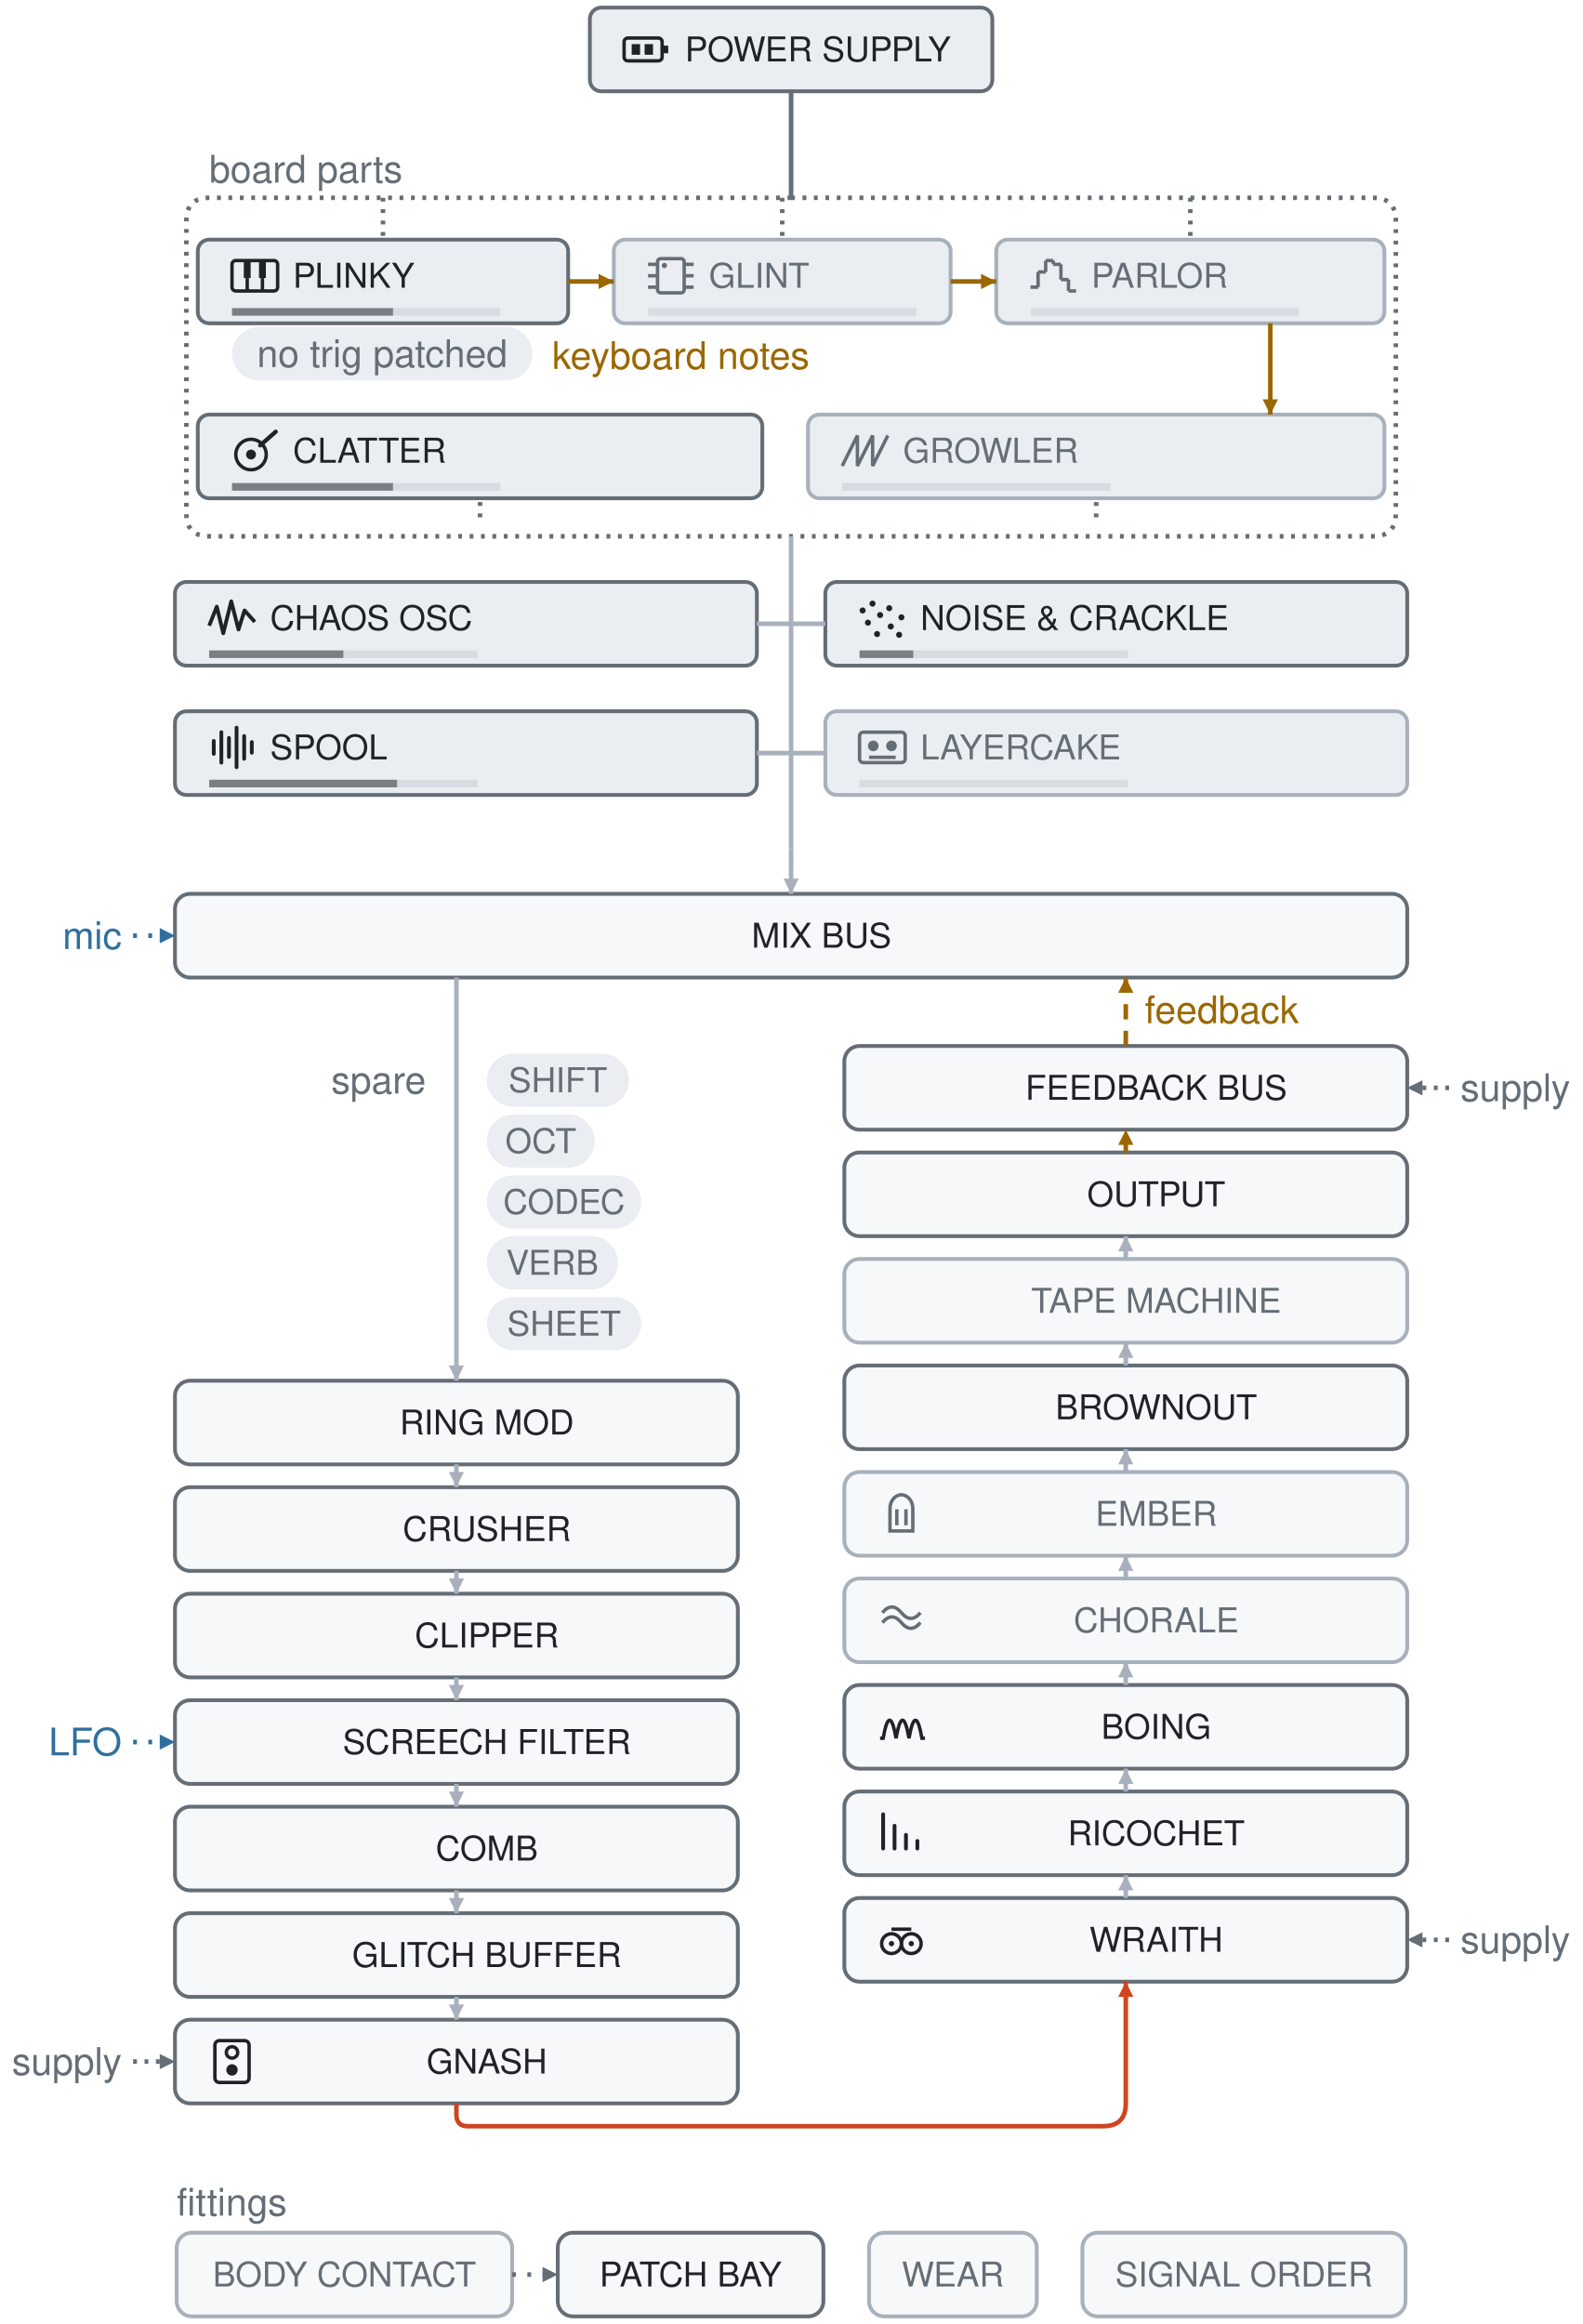
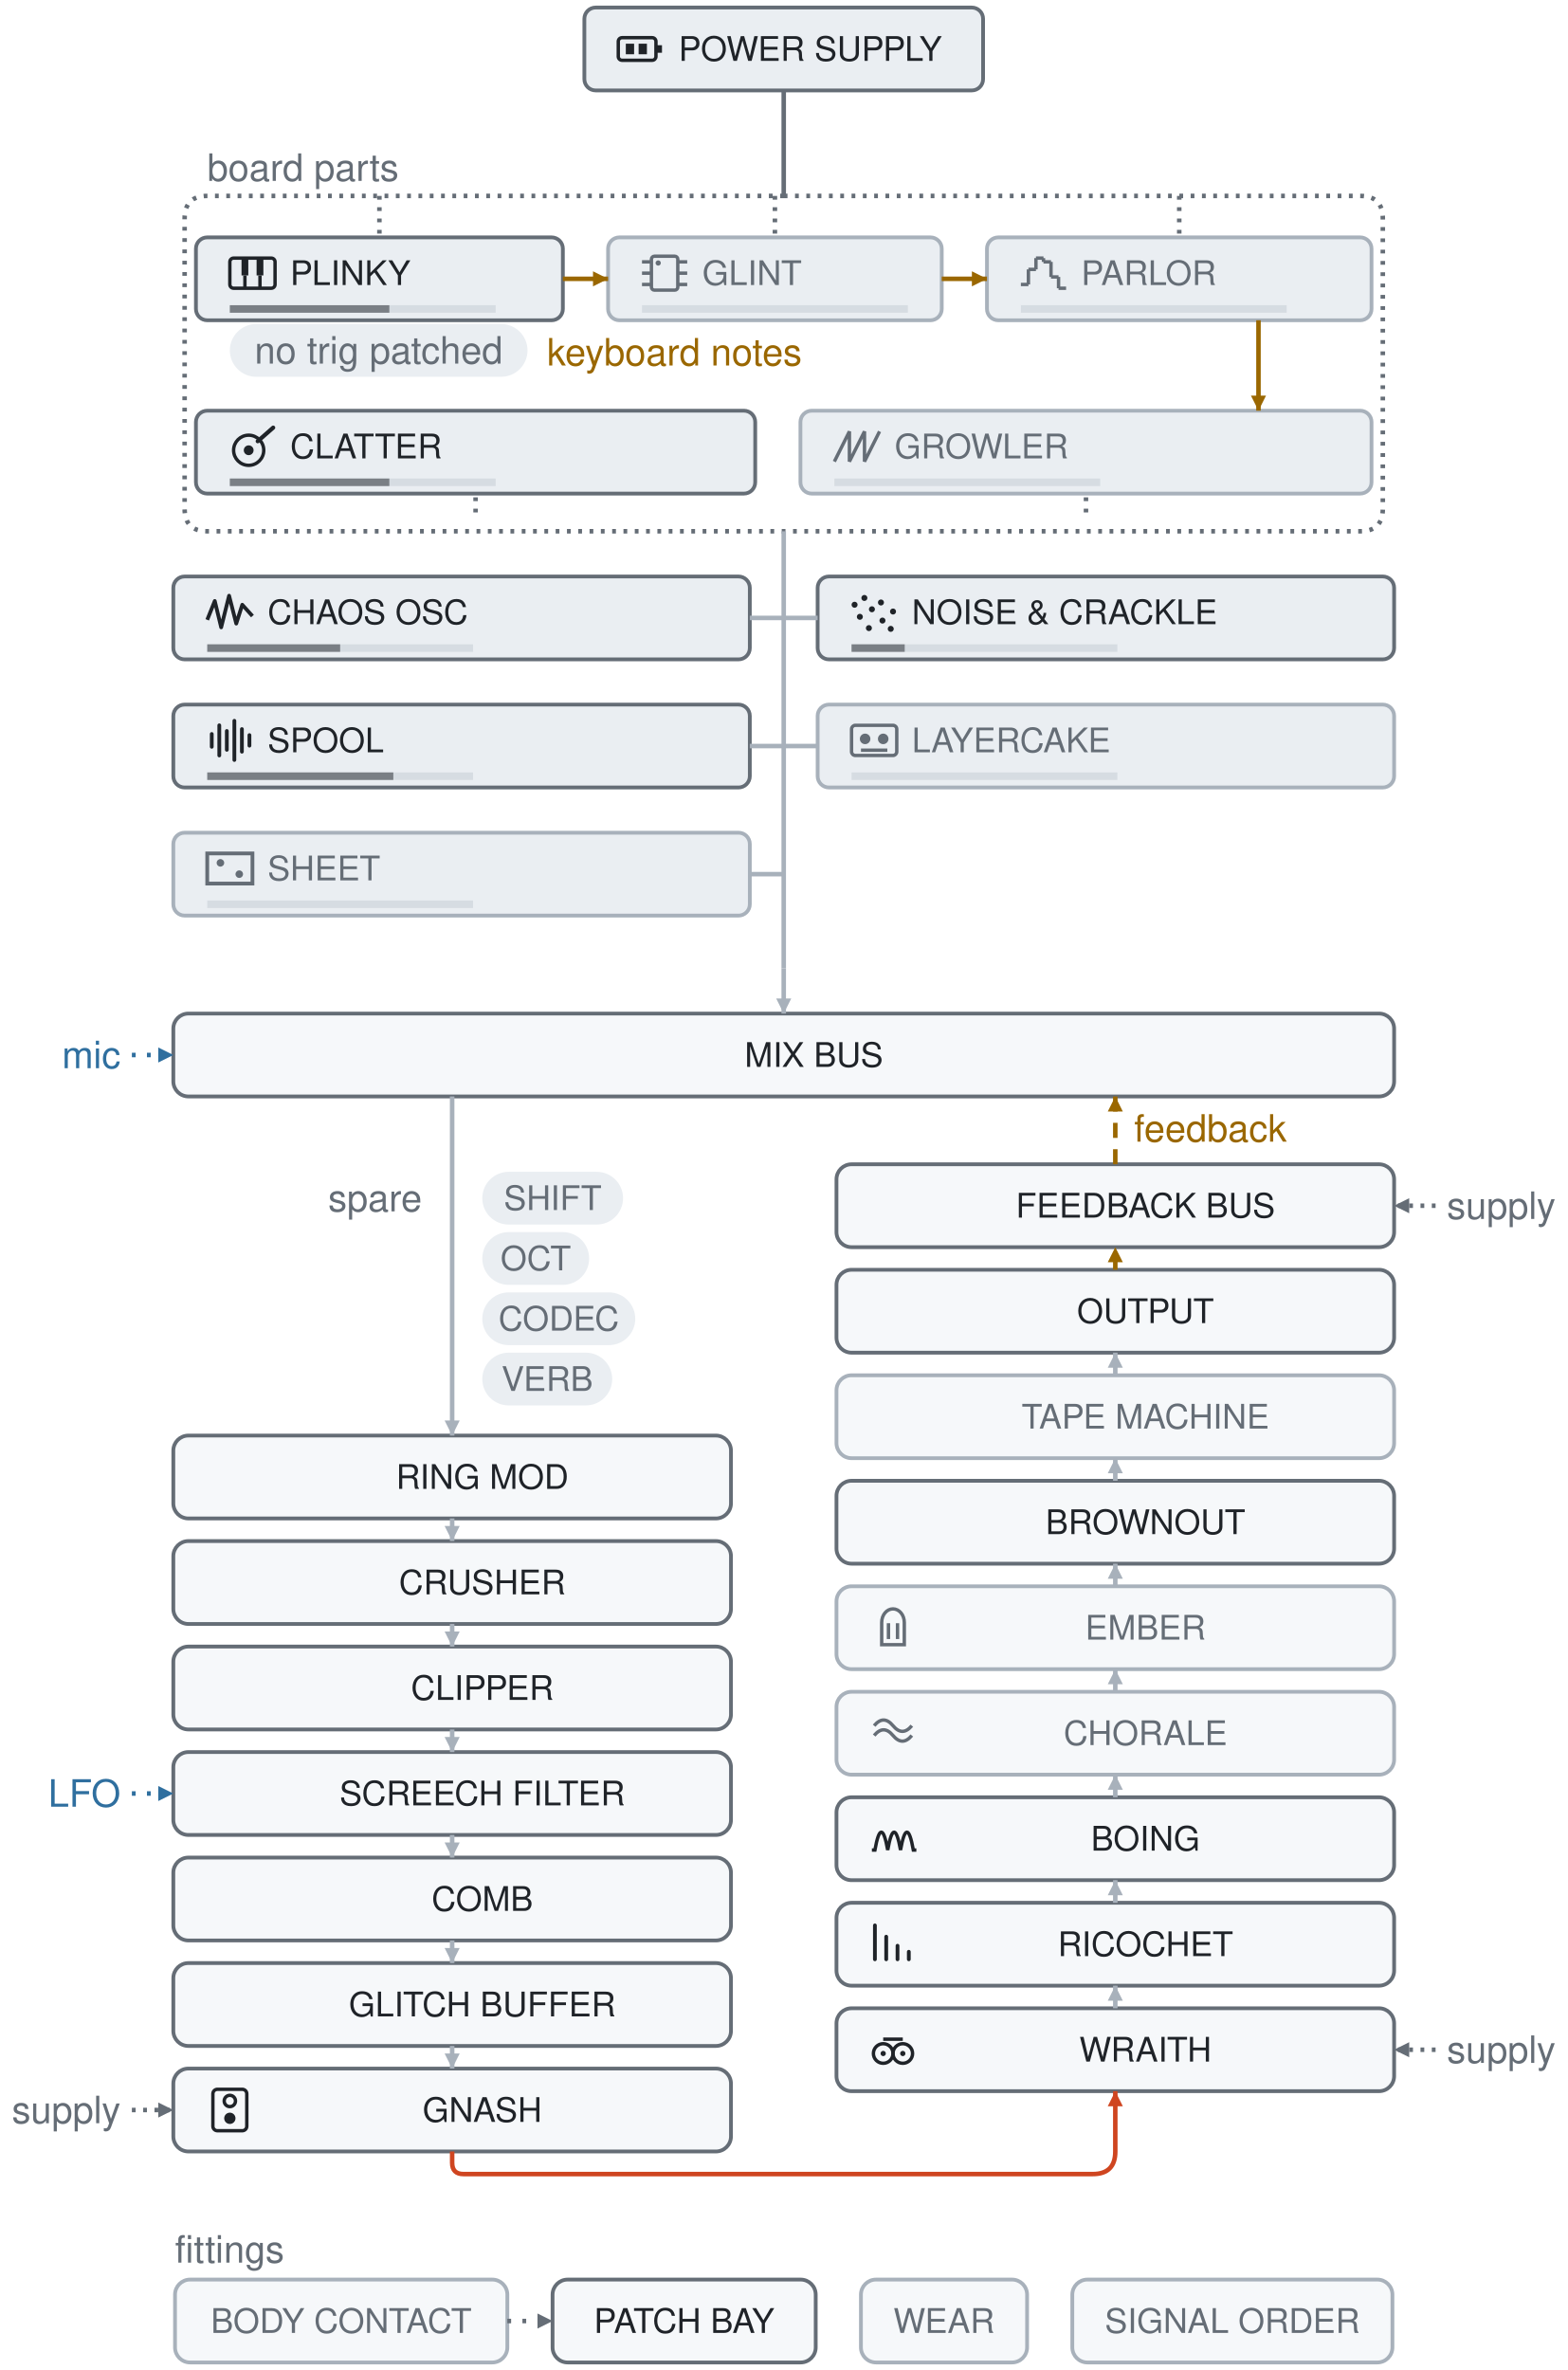
- <svg xmlns="http://www.w3.org/2000/svg" viewBox="0 0 416 611" width="416" height="611" font-family="Helvetica, Arial, sans-serif">
+ <svg xmlns="http://www.w3.org/2000/svg" viewBox="0 0 416 629" width="416" height="629" font-family="Helvetica, Arial, sans-serif">
  <g class="wire" data-wire="rail">
    <path class="line" d="M208 52L361 52Q367 52 367 58L367 135Q367 141 361 141L55 141Q49 141 49 135L49 58Q49 52 55 52L208 52" fill="none" stroke="#656d76" stroke-width="1.2" stroke-dasharray="1 2" />
    <path class="head" d="" fill="#656d76" />
  </g>
  <g class="node">
    <text x="55" y="48" fill="#656d76" font-size="10" text-anchor="start">board parts</text>
  </g>
  <g class="node">
    <rect class="box" x="52" y="63" width="97.385" height="22" rx="3" fill="#eaeef2" stroke="#656d76" stroke-width="1" />
    <g class="glyph">
      <rect x="61" y="68.5" width="12" height="8" rx="1" fill="none" stroke="#1f2328" stroke-width="0.9" />
      <path d="M 65 73.1 V 76.5 M 69 73.1 V 76.5" stroke="#1f2328" stroke-width="0.9" />
      <rect x="64.1" y="68.5" width="1.8" height="4.6" fill="#1f2328" />
      <rect x="68.1" y="68.5" width="1.8" height="4.6" fill="#1f2328" />
    </g>
    <text x="77" y="75.65" fill="#1f2328" font-size="9" text-anchor="start">PLINKY</text>
    <rect x="61" y="81" width="70.553" height="2" fill="#a8b1bb" fill-opacity="0.3" />
    <rect x="61" y="81" width="42.332" height="2" fill="#1f2328" fill-opacity="0.5" />
  </g>
  <g class="node">
    <rect class="box" x="52" y="109" width="148.435" height="22" rx="3" fill="#eaeef2" stroke="#656d76" stroke-width="1" />
    <g class="glyph">
      <circle cx="66" cy="119.5" r="4" fill="none" stroke="#1f2328" stroke-width="0.9" />
      <circle cx="66" cy="119.5" r="1.3" fill="#1f2328" />
      <path d="M 72.5 113.5 L 68.4 117.1" stroke="#1f2328" stroke-width="1.1" stroke-linecap="round" />
    </g>
    <text x="77" y="121.65" fill="#1f2328" font-size="9" text-anchor="start">CLATTER</text>
    <rect x="61" y="127" width="70.553" height="2" fill="#a8b1bb" fill-opacity="0.3" />
    <rect x="61" y="127" width="42.332" height="2" fill="#1f2328" fill-opacity="0.5" />
  </g>
  <g class="node">
    <rect class="box" x="161.385" y="63" width="88.553" height="22" rx="3" fill="#eaeef2" stroke="#a8b1bb" stroke-width="1" />
    <g class="glyph">
      <rect x="172.885" y="68" width="7" height="9" rx="0.8" fill="none" stroke="#656d76" stroke-width="0.9" />
      <path d="M 170.385 69.5 h 2.5 M 179.885 69.5 h 2.5 M 170.385 72.5 h 2.5 M 179.885 72.5 h 2.5 M 170.385 75.5 h 2.5 M 179.885 75.5 h 2.5" stroke="#656d76" stroke-width="0.9" />
      <circle cx="174.685" cy="69.8" r="0.7" fill="#656d76" />
    </g>
    <text x="186.385" y="75.65" fill="#656d76" font-size="9" text-anchor="start">GLINT</text>
    <rect x="170.385" y="81" width="70.553" height="2" fill="#a8b1bb" fill-opacity="0.3" />
  </g>
  <g class="node">
    <rect class="box" x="261.939" y="63" width="102.061" height="22" rx="3" fill="#eaeef2" stroke="#a8b1bb" stroke-width="1" />
    <g class="glyph">
      <path d="M 270.939 75.5 h 2 M 272.939 71.5 h 2 M 274.939 68.5 h 2 M 276.939 69.5 h 2 M 278.939 73.5 h 2 M 280.939 76.5 h 2 M 272.939 75.5 V 71.5 M 274.939 71.5 V 68.5 M 276.939 68.5 V 69.5 M 278.939 69.5 V 73.5 M 280.939 73.5 V 76.5" fill="none" stroke="#656d76" stroke-width="0.9" stroke-linejoin="miter" />
    </g>
    <text x="286.939" y="75.65" fill="#656d76" font-size="9" text-anchor="start">PARLOR</text>
    <rect x="270.939" y="81" width="70.553" height="2" fill="#a8b1bb" fill-opacity="0.3" />
  </g>
  <g class="node">
    <rect class="box" x="212.435" y="109" width="151.565" height="22" rx="3" fill="#eaeef2" stroke="#a8b1bb" stroke-width="1" />
    <g class="glyph">
      <path d="M 221.435 122.5 L 225.435 114.5 V 122.5 L 229.435 114.5 V 122.5 L 233.435 114.5" fill="none" stroke="#656d76" stroke-width="0.9" stroke-linejoin="miter" />
    </g>
    <text x="237.435" y="121.65" fill="#656d76" font-size="9" text-anchor="start">GROWLER</text>
    <rect x="221.435" y="127" width="70.553" height="2" fill="#a8b1bb" fill-opacity="0.3" />
  </g>
  <g class="node">
    <rect class="box" x="46" y="153" width="153" height="22" rx="3" fill="#eaeef2" stroke="#656d76" stroke-width="1" />
    <g class="glyph">
      <path d="M 55 164.5 L 57 159.5 L 58.7 166.5 L 60.8 158.1 L 62.7 165.5 L 64.3 160.5 L 67 163.5" fill="none" stroke="#1f2328" stroke-width="1" stroke-linejoin="round" />
    </g>
    <text x="71" y="165.65" fill="#1f2328" font-size="9" text-anchor="start">CHAOS OSC</text>
    <rect x="55" y="171" width="70.553" height="2" fill="#a8b1bb" fill-opacity="0.3" />
    <rect x="55" y="171" width="35.277" height="2" fill="#1f2328" fill-opacity="0.5" />
  </g>
  <g class="node">
    <rect class="box" x="217" y="153" width="153" height="22" rx="3" fill="#eaeef2" stroke="#656d76" stroke-width="1" />
    <g class="glyph">
      <path d="M 226.8 159.7 a 0.8 0.8 0 1 0 0.01 0 M 229.4 157.9 a 0.8 0.8 0 1 0 0.01 0 M 228.2 162.9 a 0.8 0.8 0 1 0 0.01 0 M 231.4 160.9 a 0.8 0.8 0 1 0 0.01 0 M 230.6 165.9 a 0.8 0.8 0 1 0 0.01 0 M 233.8 159.1 a 0.8 0.8 0 1 0 0.01 0 M 234.2 163.9 a 0.8 0.8 0 1 0 0.01 0 M 237 161.5 a 0.8 0.8 0 1 0 0.01 0 M 236.4 166.1 a 0.8 0.8 0 1 0 0.01 0" fill="#1f2328" />
    </g>
    <text x="242" y="165.65" fill="#1f2328" font-size="9" text-anchor="start">NOISE &amp; CRACKLE</text>
    <rect x="226" y="171" width="70.553" height="2" fill="#a8b1bb" fill-opacity="0.3" />
    <rect x="226" y="171" width="14.111" height="2" fill="#1f2328" fill-opacity="0.5" />
  </g>
  <g class="node">
    <rect class="box" x="46" y="187" width="153" height="22" rx="3" fill="#eaeef2" stroke="#656d76" stroke-width="1" />
    <g class="glyph">
      <path d="M 56.2 194.8 v 3.4 M 58.2 192.5 v 8 M 60.2 194 v 5 M 62.2 191.3 v 10.4 M 64.2 193.5 v 6 M 66.2 195.1 v 2.8" stroke="#1f2328" stroke-width="1" stroke-linecap="round" />
    </g>
    <text x="71" y="199.65" fill="#1f2328" font-size="9" text-anchor="start">SPOOL</text>
    <rect x="55" y="205" width="70.553" height="2" fill="#a8b1bb" fill-opacity="0.3" />
    <rect x="55" y="205" width="49.387" height="2" fill="#1f2328" fill-opacity="0.5" />
  </g>
  <g class="node">
    <rect class="box" x="217" y="187" width="153" height="22" rx="3" fill="#eaeef2" stroke="#a8b1bb" stroke-width="1" />
    <g class="glyph">
      <rect x="226" y="192.5" width="12" height="8" rx="1" fill="none" stroke="#656d76" stroke-width="0.9" />
      <circle cx="229.6" cy="196.1" r="1.4" fill="#656d76" />
      <circle cx="234.4" cy="196.1" r="1.4" fill="#656d76" />
      <path d="M 228.5 199.1 h 7" stroke="#656d76" stroke-width="0.9" />
    </g>
    <text x="242" y="199.65" fill="#656d76" font-size="9" text-anchor="start">LAYERCAKE</text>
    <rect x="226" y="205" width="70.553" height="2" fill="#a8b1bb" fill-opacity="0.3" />
  </g>
  <g class="node">
-     <rect class="box" x="46" y="235" width="324" height="22" rx="4" fill="#f6f8fa" stroke="#656d76" stroke-width="1" />
-     <text x="216" y="249.15" fill="#1f2328" font-size="9" text-anchor="middle">MIX BUS</text>
-   </g>
-   <g class="node">
-     <text x="112" y="287.5" fill="#656d76" font-size="10" text-anchor="end">spare</text>
-   </g>
-   <g class="node">
-     <rect class="box" x="46" y="363" width="148" height="22" rx="4" fill="#f6f8fa" stroke="#656d76" stroke-width="1" />
-     <text x="128" y="377.15" fill="#1f2328" font-size="9" text-anchor="middle">RING MOD</text>
-   </g>
-   <g class="node">
-     <rect class="box" x="46" y="391" width="148" height="22" rx="4" fill="#f6f8fa" stroke="#656d76" stroke-width="1" />
-     <text x="128" y="405.15" fill="#1f2328" font-size="9" text-anchor="middle">CRUSHER</text>
-   </g>
-   <g class="node">
-     <rect class="box" x="46" y="419" width="148" height="22" rx="4" fill="#f6f8fa" stroke="#656d76" stroke-width="1" />
-     <text x="128" y="433.15" fill="#1f2328" font-size="9" text-anchor="middle">CLIPPER</text>
-   </g>
-   <g class="node">
-     <rect class="box" x="46" y="447" width="148" height="22" rx="4" fill="#f6f8fa" stroke="#656d76" stroke-width="1" />
-     <text x="128" y="461.15" fill="#1f2328" font-size="9" text-anchor="middle">SCREECH FILTER</text>
-   </g>
-   <g class="node">
-     <rect class="box" x="46" y="475" width="148" height="22" rx="4" fill="#f6f8fa" stroke="#656d76" stroke-width="1" />
-     <text x="128" y="489.15" fill="#1f2328" font-size="9" text-anchor="middle">COMB</text>
-   </g>
-   <g class="node">
-     <rect class="box" x="46" y="503" width="148" height="22" rx="4" fill="#f6f8fa" stroke="#656d76" stroke-width="1" />
-     <text x="128" y="517.15" fill="#1f2328" font-size="9" text-anchor="middle">GLITCH BUFFER</text>
-   </g>
-   <g class="node">
-     <rect class="box" x="46" y="531" width="148" height="22" rx="4" fill="#f6f8fa" stroke="#656d76" stroke-width="1" />
-     <g class="glyph">
-       <rect x="56.5" y="536.5" width="9" height="11" rx="1.2" fill="none" stroke="#1f2328" stroke-width="0.9" />
-       <circle cx="61" cy="539.6" r="1.5" fill="none" stroke="#1f2328" stroke-width="0.9" />
-       <circle cx="61" cy="544.2" r="1.5" fill="#1f2328" />
-     </g>
-     <text x="128" y="545.15" fill="#1f2328" font-size="9" text-anchor="middle">GNASH</text>
-   </g>
-   <g class="node">
-     <rect class="box" x="222" y="499" width="148" height="22" rx="4" fill="#f6f8fa" stroke="#656d76" stroke-width="1" />
-     <g class="glyph">
-       <circle cx="234.4" cy="511" r="2.6" fill="none" stroke="#1f2328" stroke-width="0.9" />
-       <circle cx="234.4" cy="511" r="0.7" fill="#1f2328" />
-       <circle cx="239.6" cy="511" r="2.6" fill="none" stroke="#1f2328" stroke-width="0.9" />
-       <circle cx="239.6" cy="511" r="0.7" fill="#1f2328" />
-       <path d="M 234.4 507.2 H 239.6" stroke="#1f2328" stroke-width="0.9" />
-     </g>
-     <text x="304" y="513.15" fill="#1f2328" font-size="9" text-anchor="middle">WRAITH</text>
-   </g>
-   <g class="node">
-     <rect class="box" x="222" y="471" width="148" height="22" rx="4" fill="#f6f8fa" stroke="#656d76" stroke-width="1" />
-     <g class="glyph">
-       <path d="M 232.2 486 v -9 M 235.2 486 v -6 M 238.2 486 v -3.6 M 241.2 486 v -2" stroke="#1f2328" stroke-width="1" stroke-linecap="round" />
-     </g>
-     <text x="304" y="485.15" fill="#1f2328" font-size="9" text-anchor="middle">RICOCHET</text>
-   </g>
-   <g class="node">
-     <rect class="box" x="222" y="443" width="148" height="22" rx="4" fill="#f6f8fa" stroke="#656d76" stroke-width="1" />
-     <g class="glyph">
-       <path d="M 231.4 457 h 0.8 q 1.7 -9.5 3.4 0 q 1.7 -9.5 3.4 0 q 1.7 -9.5 3.4 0 h 0.8" fill="none" stroke="#1f2328" stroke-width="0.9" />
-     </g>
-     <text x="304" y="457.15" fill="#1f2328" font-size="9" text-anchor="middle">BOING</text>
-   </g>
-   <g class="node">
-     <rect class="box" x="222" y="415" width="148" height="22" rx="4" fill="#f6f8fa" stroke="#a8b1bb" stroke-width="1" />
-     <g class="glyph">
-       <path d="M 232 424 q 2.5 -3 5 0 q 2.5 3 5 0" fill="none" stroke="#656d76" stroke-width="0.9" />
-       <path d="M 232 426.6 q 2.5 -3 5 0 q 2.5 3 5 0" fill="none" stroke="#656d76" stroke-width="0.9" />
-     </g>
-     <text x="304" y="429.15" fill="#656d76" font-size="9" text-anchor="middle">CHORALE</text>
-   </g>
-   <g class="node">
-     <rect class="box" x="222" y="387" width="148" height="22" rx="4" fill="#f6f8fa" stroke="#a8b1bb" stroke-width="1" />
-     <g class="glyph">
-       <path d="M 234 402.5 V 396.6 a 3 3.6 0 0 1 6 0 V 402.5 z" fill="none" stroke="#656d76" stroke-width="0.9" />
-       <path d="M 235.8 401 V 396.8 M 238.2 401 V 396.8" fill="none" stroke="#656d76" stroke-width="0.9" />
-     </g>
-     <text x="304" y="401.15" fill="#656d76" font-size="9" text-anchor="middle">EMBER</text>
-   </g>
-   <g class="node">
-     <rect class="box" x="222" y="359" width="148" height="22" rx="4" fill="#f6f8fa" stroke="#656d76" stroke-width="1" />
-     <text x="304" y="373.15" fill="#1f2328" font-size="9" text-anchor="middle">BROWNOUT</text>
-   </g>
-   <g class="node">
-     <rect class="box" x="222" y="331" width="148" height="22" rx="4" fill="#f6f8fa" stroke="#a8b1bb" stroke-width="1" />
-     <text x="304" y="345.15" fill="#656d76" font-size="9" text-anchor="middle">TAPE MACHINE</text>
-   </g>
-   <g class="node">
-     <rect class="box" x="222" y="303" width="148" height="22" rx="4" fill="#f6f8fa" stroke="#656d76" stroke-width="1" />
-     <text x="304" y="317.15" fill="#1f2328" font-size="9" text-anchor="middle">OUTPUT</text>
-   </g>
-   <g class="node">
-     <rect class="box" x="222" y="275" width="148" height="22" rx="4" fill="#f6f8fa" stroke="#656d76" stroke-width="1" />
-     <text x="304" y="289.15" fill="#1f2328" font-size="9" text-anchor="middle">FEEDBACK BUS</text>
-   </g>
-   <g class="node">
-     <rect class="box" x="46.45" y="587" width="88.2" height="22" rx="4" fill="#f6f8fa" stroke="#a8b1bb" stroke-width="1" />
-     <text x="90.55" y="601.15" fill="#656d76" font-size="9" text-anchor="middle">BODY CONTACT</text>
-   </g>
-   <g class="node">
-     <rect class="box" x="146.65" y="587" width="69.84" height="22" rx="4" fill="#f6f8fa" stroke="#656d76" stroke-width="1" />
-     <text x="181.57" y="601.15" fill="#1f2328" font-size="9" text-anchor="middle">PATCH BAY</text>
-   </g>
-   <g class="node">
-     <rect class="box" x="228.49" y="587" width="44.1" height="22" rx="4" fill="#f6f8fa" stroke="#a8b1bb" stroke-width="1" />
-     <text x="250.54" y="601.15" fill="#656d76" font-size="9" text-anchor="middle">WEAR</text>
-   </g>
-   <g class="node">
-     <rect class="box" x="284.59" y="587" width="84.96" height="22" rx="4" fill="#f6f8fa" stroke="#a8b1bb" stroke-width="1" />
-     <text x="327.07" y="601.15" fill="#656d76" font-size="9" text-anchor="middle">SIGNAL ORDER</text>
-   </g>
-   <g class="node">
-     <rect class="box" x="128" y="277" width="37.36" height="14" rx="7" fill="#eaeef2" stroke="none" />
-     <text x="146.68" y="287.15" fill="#656d76" font-size="9" text-anchor="middle">SHIFT</text>
-   </g>
-   <g class="node">
-     <rect class="box" x="128" y="293" width="28.36" height="14" rx="7" fill="#eaeef2" stroke="none" />
-     <text x="142.18" y="303.15" fill="#656d76" font-size="9" text-anchor="middle">OCT</text>
-   </g>
-   <g class="node">
-     <rect class="box" x="128" y="309" width="40.6" height="14" rx="7" fill="#eaeef2" stroke="none" />
-     <text x="148.3" y="319.15" fill="#656d76" font-size="9" text-anchor="middle">CODEC</text>
-   </g>
-   <g class="node">
-     <rect class="box" x="128" y="325" width="34.48" height="14" rx="7" fill="#eaeef2" stroke="none" />
-     <text x="145.24" y="335.15" fill="#656d76" font-size="9" text-anchor="middle">VERB</text>
-   </g>
-   <g class="node">
-     <rect class="box" x="128" y="341" width="40.6" height="14" rx="7" fill="#eaeef2" stroke="none" />
-     <text x="148.3" y="351.15" fill="#656d76" font-size="9" text-anchor="middle">SHEET</text>
+     <rect class="box" x="46" y="221" width="153" height="22" rx="3" fill="#eaeef2" stroke="#a8b1bb" stroke-width="1" />
+     <g class="glyph">
+       <rect x="55" y="226.5" width="12" height="8" fill="none" stroke="#656d76" stroke-width="1" />
+       <circle cx="58.5" cy="229" r="1" fill="#656d76" />
+       <circle cx="63.5" cy="232" r="1" fill="#656d76" />
+     </g>
+     <text x="71" y="233.65" fill="#656d76" font-size="9" text-anchor="start">SHEET</text>
+     <rect x="55" y="239" width="70.553" height="2" fill="#a8b1bb" fill-opacity="0.3" />
+   </g>
+   <g class="node">
+     <rect class="box" x="46" y="269" width="324" height="22" rx="4" fill="#f6f8fa" stroke="#656d76" stroke-width="1" />
+     <text x="216" y="283.15" fill="#1f2328" font-size="9" text-anchor="middle">MIX BUS</text>
+   </g>
+   <g class="node">
+     <text x="112" y="321.5" fill="#656d76" font-size="10" text-anchor="end">spare</text>
+   </g>
+   <g class="node">
+     <rect class="box" x="46" y="381" width="148" height="22" rx="4" fill="#f6f8fa" stroke="#656d76" stroke-width="1" />
+     <text x="128" y="395.15" fill="#1f2328" font-size="9" text-anchor="middle">RING MOD</text>
+   </g>
+   <g class="node">
+     <rect class="box" x="46" y="409" width="148" height="22" rx="4" fill="#f6f8fa" stroke="#656d76" stroke-width="1" />
+     <text x="128" y="423.15" fill="#1f2328" font-size="9" text-anchor="middle">CRUSHER</text>
+   </g>
+   <g class="node">
+     <rect class="box" x="46" y="437" width="148" height="22" rx="4" fill="#f6f8fa" stroke="#656d76" stroke-width="1" />
+     <text x="128" y="451.15" fill="#1f2328" font-size="9" text-anchor="middle">CLIPPER</text>
+   </g>
+   <g class="node">
+     <rect class="box" x="46" y="465" width="148" height="22" rx="4" fill="#f6f8fa" stroke="#656d76" stroke-width="1" />
+     <text x="128" y="479.15" fill="#1f2328" font-size="9" text-anchor="middle">SCREECH FILTER</text>
+   </g>
+   <g class="node">
+     <rect class="box" x="46" y="493" width="148" height="22" rx="4" fill="#f6f8fa" stroke="#656d76" stroke-width="1" />
+     <text x="128" y="507.15" fill="#1f2328" font-size="9" text-anchor="middle">COMB</text>
+   </g>
+   <g class="node">
+     <rect class="box" x="46" y="521" width="148" height="22" rx="4" fill="#f6f8fa" stroke="#656d76" stroke-width="1" />
+     <text x="128" y="535.15" fill="#1f2328" font-size="9" text-anchor="middle">GLITCH BUFFER</text>
+   </g>
+   <g class="node">
+     <rect class="box" x="46" y="549" width="148" height="22" rx="4" fill="#f6f8fa" stroke="#656d76" stroke-width="1" />
+     <g class="glyph">
+       <rect x="56.5" y="554.5" width="9" height="11" rx="1.2" fill="none" stroke="#1f2328" stroke-width="0.9" />
+       <circle cx="61" cy="557.6" r="1.5" fill="none" stroke="#1f2328" stroke-width="0.9" />
+       <circle cx="61" cy="562.2" r="1.5" fill="#1f2328" />
+     </g>
+     <text x="128" y="563.15" fill="#1f2328" font-size="9" text-anchor="middle">GNASH</text>
+   </g>
+   <g class="node">
+     <rect class="box" x="222" y="533" width="148" height="22" rx="4" fill="#f6f8fa" stroke="#656d76" stroke-width="1" />
+     <g class="glyph">
+       <circle cx="234.4" cy="545" r="2.6" fill="none" stroke="#1f2328" stroke-width="0.9" />
+       <circle cx="234.4" cy="545" r="0.7" fill="#1f2328" />
+       <circle cx="239.6" cy="545" r="2.6" fill="none" stroke="#1f2328" stroke-width="0.9" />
+       <circle cx="239.6" cy="545" r="0.7" fill="#1f2328" />
+       <path d="M 234.4 541.2 H 239.6" stroke="#1f2328" stroke-width="0.9" />
+     </g>
+     <text x="304" y="547.15" fill="#1f2328" font-size="9" text-anchor="middle">WRAITH</text>
+   </g>
+   <g class="node">
+     <rect class="box" x="222" y="505" width="148" height="22" rx="4" fill="#f6f8fa" stroke="#656d76" stroke-width="1" />
+     <g class="glyph">
+       <path d="M 232.2 520 v -9 M 235.2 520 v -6 M 238.2 520 v -3.6 M 241.2 520 v -2" stroke="#1f2328" stroke-width="1" stroke-linecap="round" />
+     </g>
+     <text x="304" y="519.15" fill="#1f2328" font-size="9" text-anchor="middle">RICOCHET</text>
+   </g>
+   <g class="node">
+     <rect class="box" x="222" y="477" width="148" height="22" rx="4" fill="#f6f8fa" stroke="#656d76" stroke-width="1" />
+     <g class="glyph">
+       <path d="M 231.4 491 h 0.8 q 1.7 -9.5 3.4 0 q 1.7 -9.5 3.4 0 q 1.7 -9.5 3.4 0 h 0.8" fill="none" stroke="#1f2328" stroke-width="0.9" />
+     </g>
+     <text x="304" y="491.15" fill="#1f2328" font-size="9" text-anchor="middle">BOING</text>
+   </g>
+   <g class="node">
+     <rect class="box" x="222" y="449" width="148" height="22" rx="4" fill="#f6f8fa" stroke="#a8b1bb" stroke-width="1" />
+     <g class="glyph">
+       <path d="M 232 458 q 2.5 -3 5 0 q 2.5 3 5 0" fill="none" stroke="#656d76" stroke-width="0.9" />
+       <path d="M 232 460.6 q 2.5 -3 5 0 q 2.5 3 5 0" fill="none" stroke="#656d76" stroke-width="0.9" />
+     </g>
+     <text x="304" y="463.15" fill="#656d76" font-size="9" text-anchor="middle">CHORALE</text>
+   </g>
+   <g class="node">
+     <rect class="box" x="222" y="421" width="148" height="22" rx="4" fill="#f6f8fa" stroke="#a8b1bb" stroke-width="1" />
+     <g class="glyph">
+       <path d="M 234 436.5 V 430.6 a 3 3.6 0 0 1 6 0 V 436.5 z" fill="none" stroke="#656d76" stroke-width="0.9" />
+       <path d="M 235.8 435 V 430.8 M 238.2 435 V 430.8" fill="none" stroke="#656d76" stroke-width="0.9" />
+     </g>
+     <text x="304" y="435.15" fill="#656d76" font-size="9" text-anchor="middle">EMBER</text>
+   </g>
+   <g class="node">
+     <rect class="box" x="222" y="393" width="148" height="22" rx="4" fill="#f6f8fa" stroke="#656d76" stroke-width="1" />
+     <text x="304" y="407.15" fill="#1f2328" font-size="9" text-anchor="middle">BROWNOUT</text>
+   </g>
+   <g class="node">
+     <rect class="box" x="222" y="365" width="148" height="22" rx="4" fill="#f6f8fa" stroke="#a8b1bb" stroke-width="1" />
+     <text x="304" y="379.15" fill="#656d76" font-size="9" text-anchor="middle">TAPE MACHINE</text>
+   </g>
+   <g class="node">
+     <rect class="box" x="222" y="337" width="148" height="22" rx="4" fill="#f6f8fa" stroke="#656d76" stroke-width="1" />
+     <text x="304" y="351.15" fill="#1f2328" font-size="9" text-anchor="middle">OUTPUT</text>
+   </g>
+   <g class="node">
+     <rect class="box" x="222" y="309" width="148" height="22" rx="4" fill="#f6f8fa" stroke="#656d76" stroke-width="1" />
+     <text x="304" y="323.15" fill="#1f2328" font-size="9" text-anchor="middle">FEEDBACK BUS</text>
+   </g>
+   <g class="node">
+     <rect class="box" x="46.45" y="605" width="88.2" height="22" rx="4" fill="#f6f8fa" stroke="#a8b1bb" stroke-width="1" />
+     <text x="90.55" y="619.15" fill="#656d76" font-size="9" text-anchor="middle">BODY CONTACT</text>
+   </g>
+   <g class="node">
+     <rect class="box" x="146.65" y="605" width="69.84" height="22" rx="4" fill="#f6f8fa" stroke="#656d76" stroke-width="1" />
+     <text x="181.57" y="619.15" fill="#1f2328" font-size="9" text-anchor="middle">PATCH BAY</text>
+   </g>
+   <g class="node">
+     <rect class="box" x="228.49" y="605" width="44.1" height="22" rx="4" fill="#f6f8fa" stroke="#a8b1bb" stroke-width="1" />
+     <text x="250.54" y="619.15" fill="#656d76" font-size="9" text-anchor="middle">WEAR</text>
+   </g>
+   <g class="node">
+     <rect class="box" x="284.59" y="605" width="84.96" height="22" rx="4" fill="#f6f8fa" stroke="#a8b1bb" stroke-width="1" />
+     <text x="327.07" y="619.15" fill="#656d76" font-size="9" text-anchor="middle">SIGNAL ORDER</text>
+   </g>
+   <g class="node">
+     <rect class="box" x="128" y="311" width="37.36" height="14" rx="7" fill="#eaeef2" stroke="none" />
+     <text x="146.68" y="321.15" fill="#656d76" font-size="9" text-anchor="middle">SHIFT</text>
+   </g>
+   <g class="node">
+     <rect class="box" x="128" y="327" width="28.36" height="14" rx="7" fill="#eaeef2" stroke="none" />
+     <text x="142.18" y="337.15" fill="#656d76" font-size="9" text-anchor="middle">OCT</text>
+   </g>
+   <g class="node">
+     <rect class="box" x="128" y="343" width="40.6" height="14" rx="7" fill="#eaeef2" stroke="none" />
+     <text x="148.3" y="353.15" fill="#656d76" font-size="9" text-anchor="middle">CODEC</text>
+   </g>
+   <g class="node">
+     <rect class="box" x="128" y="359" width="34.48" height="14" rx="7" fill="#eaeef2" stroke="none" />
+     <text x="145.24" y="369.15" fill="#656d76" font-size="9" text-anchor="middle">VERB</text>
  </g>
  <g class="node">
    <rect class="box" x="61" y="86" width="79" height="14" rx="7" fill="#eaeef2" stroke="none" />
    <text x="100.5" y="96.5" fill="#656d76" font-size="10" text-anchor="middle">no trig patched</text>
  </g>
  <g class="node rail-chip">
    <rect class="box" x="155.09" y="2" width="105.82" height="22" rx="3" fill="#eaeef2" stroke="#656d76" stroke-width="1" />
    <g class="glyph">
      <rect x="164.09" y="10" width="10" height="6" rx="1" fill="none" stroke="#1f2328" stroke-width="0.9" />
      <rect x="174.09" y="12" width="1.6" height="2" fill="#1f2328" />
      <rect x="166.09" y="11.6" width="2.2" height="2.8" fill="#1f2328" />
      <rect x="169.49" y="11.6" width="2.2" height="2.8" fill="#1f2328" />
    </g>
    <text x="180.09" y="16.15" fill="#1f2328" font-size="9" text-anchor="start">POWER SUPPLY</text>
  </g>
  <g class="tap">
-     <text x="32" y="249.5" fill="#2f6f9f" font-size="10" text-anchor="end">mic</text>
-   </g>
-   <g class="tap">
-     <text x="384" y="289.5" fill="#656d76" font-size="10" text-anchor="start">supply</text>
-   </g>
-   <g class="tap">
-     <text x="32" y="461.5" fill="#2f6f9f" font-size="10" text-anchor="end">LFO</text>
-   </g>
-   <g class="tap">
-     <text x="384" y="513.5" fill="#656d76" font-size="10" text-anchor="start">supply</text>
-   </g>
-   <g class="tap">
-     <text x="32" y="545.5" fill="#656d76" font-size="10" text-anchor="end">supply</text>
-   </g>
-   <g class="tap">
-     <text x="46.45" y="582.5" fill="#656d76" font-size="10" text-anchor="start">fittings</text>
+     <text x="32" y="283.5" fill="#2f6f9f" font-size="10" text-anchor="end">mic</text>
+   </g>
+   <g class="tap">
+     <text x="384" y="323.5" fill="#656d76" font-size="10" text-anchor="start">supply</text>
+   </g>
+   <g class="tap">
+     <text x="32" y="479.5" fill="#2f6f9f" font-size="10" text-anchor="end">LFO</text>
+   </g>
+   <g class="tap">
+     <text x="384" y="547.5" fill="#656d76" font-size="10" text-anchor="start">supply</text>
+   </g>
+   <g class="tap">
+     <text x="32" y="563.5" fill="#656d76" font-size="10" text-anchor="end">supply</text>
+   </g>
+   <g class="tap">
+     <text x="46.45" y="600.5" fill="#656d76" font-size="10" text-anchor="start">fittings</text>
  </g>
  <g class="wire" data-wire="supply-feed">
    <path class="line" d="M208 24L208 52" fill="none" stroke="#656d76" stroke-width="1.2" />
    <path class="head" d="" fill="#656d76" />
  </g>
  <g class="wire" data-wire="rail-Plinky">
    <path class="line" d="M100.693 52L100.693 63" fill="none" stroke="#656d76" stroke-width="1.2" stroke-dasharray="1 2" />
    <path class="head" d="" fill="#656d76" />
  </g>
  <g class="wire" data-wire="rail-Clatter">
    <path class="line" d="M126.218 136L126.218 131" fill="none" stroke="#656d76" stroke-width="1.2" stroke-dasharray="1 2" />
    <path class="head" d="" fill="#656d76" />
  </g>
  <g class="wire" data-wire="rail-Glint">
    <path class="line" d="M205.662 52L205.662 63" fill="none" stroke="#656d76" stroke-width="1.2" stroke-dasharray="1 2" />
    <path class="head" d="" fill="#656d76" />
  </g>
  <g class="wire" data-wire="rail-Parlor">
    <path class="line" d="M312.969 52L312.969 63" fill="none" stroke="#656d76" stroke-width="1.2" stroke-dasharray="1 2" />
    <path class="head" d="" fill="#656d76" />
  </g>
  <g class="wire" data-wire="rail-Growler">
    <path class="line" d="M288.218 136L288.218 131" fill="none" stroke="#656d76" stroke-width="1.2" stroke-dasharray="1 2" />
    <path class="head" d="" fill="#656d76" />
  </g>
  <g class="wire" data-wire="key-line">
    <path class="line" d="M149.385 74L161.385 74" fill="none" stroke="#9a6700" stroke-width="1.2" />
    <path class="head" d="M157.385 76L161.385 74L157.385 72Z" fill="#9a6700" />
    <text x="179" y="97" fill="#9a6700" font-size="10" text-anchor="middle">keyboard notes</text>
  </g>
  <g class="wire" data-wire="key-line-pcm">
    <path class="line" d="M249.939 74L261.939 74" fill="none" stroke="#9a6700" stroke-width="1.2" />
    <path class="head" d="M257.939 76L261.939 74L257.939 72Z" fill="#9a6700" />
  </g>
  <g class="wire" data-wire="key-line-mono">
    <path class="line" d="M334 85L334 109" fill="none" stroke="#9a6700" stroke-width="1.2" />
    <path class="head" d="M332 105L334 109L336 105Z" fill="#9a6700" />
  </g>
  <g class="wire" data-wire="board-out">
-     <path class="line" d="M208 141L208 223" fill="none" stroke="#a8b1bb" stroke-width="1.2" />
+     <path class="line" d="M208 141L208 257" fill="none" stroke="#a8b1bb" stroke-width="1.2" />
    <path class="head" d="" fill="#a8b1bb" />
  </g>
  <g class="wire" data-wire="Chaos_osc-out">
    <path class="line" d="M199 164L208 164" fill="none" stroke="#a8b1bb" stroke-width="1.2" />
    <path class="head" d="" fill="#a8b1bb" />
  </g>
  <g class="wire" data-wire="Noise_crackle-out">
    <path class="line" d="M217 164L208 164" fill="none" stroke="#a8b1bb" stroke-width="1.2" />
    <path class="head" d="" fill="#a8b1bb" />
  </g>
  <g class="wire" data-wire="Spool-out">
    <path class="line" d="M199 198L208 198" fill="none" stroke="#a8b1bb" stroke-width="1.2" />
    <path class="head" d="" fill="#a8b1bb" />
  </g>
  <g class="wire" data-wire="Layercake-out">
    <path class="line" d="M217 198L208 198" fill="none" stroke="#a8b1bb" stroke-width="1.2" />
    <path class="head" d="" fill="#a8b1bb" />
  </g>
+   <g class="wire" data-wire="Sheet-out">
+     <path class="line" d="M199 232L208 232" fill="none" stroke="#a8b1bb" stroke-width="1.2" />
+     <path class="head" d="" fill="#a8b1bb" />
+   </g>
  <g class="wire" data-wire="collect-mix">
-     <path class="line" d="M208 223L208 235" fill="none" stroke="#a8b1bb" stroke-width="1.2" />
-     <path class="head" d="M206 231L208 235L210 231Z" fill="#a8b1bb" />
+     <path class="line" d="M208 257L208 269" fill="none" stroke="#a8b1bb" stroke-width="1.2" />
+     <path class="head" d="M206 265L208 269L210 265Z" fill="#a8b1bb" />
  </g>
  <g class="wire" data-wire="mix-path">
-     <path class="line" d="M120 257L120 363" fill="none" stroke="#a8b1bb" stroke-width="1.2" />
-     <path class="head" d="M118 359L120 363L122 359Z" fill="#a8b1bb" />
+     <path class="line" d="M120 291L120 381" fill="none" stroke="#a8b1bb" stroke-width="1.2" />
+     <path class="head" d="M118 377L120 381L122 377Z" fill="#a8b1bb" />
  </g>
  <g class="wire" data-wire="Ring_mod-Crusher">
-     <path class="line" d="M120 385L120 391" fill="none" stroke="#a8b1bb" stroke-width="1.2" />
-     <path class="head" d="M118 387L120 391L122 387Z" fill="#a8b1bb" />
+     <path class="line" d="M120 403L120 409" fill="none" stroke="#a8b1bb" stroke-width="1.2" />
+     <path class="head" d="M118 405L120 409L122 405Z" fill="#a8b1bb" />
  </g>
  <g class="wire" data-wire="Crusher-Clipper">
-     <path class="line" d="M120 413L120 419" fill="none" stroke="#a8b1bb" stroke-width="1.2" />
-     <path class="head" d="M118 415L120 419L122 415Z" fill="#a8b1bb" />
+     <path class="line" d="M120 431L120 437" fill="none" stroke="#a8b1bb" stroke-width="1.2" />
+     <path class="head" d="M118 433L120 437L122 433Z" fill="#a8b1bb" />
  </g>
  <g class="wire" data-wire="Clipper-Screech_filter">
-     <path class="line" d="M120 441L120 447" fill="none" stroke="#a8b1bb" stroke-width="1.2" />
-     <path class="head" d="M118 443L120 447L122 443Z" fill="#a8b1bb" />
+     <path class="line" d="M120 459L120 465" fill="none" stroke="#a8b1bb" stroke-width="1.2" />
+     <path class="head" d="M118 461L120 465L122 461Z" fill="#a8b1bb" />
  </g>
  <g class="wire" data-wire="Screech_filter-Comb">
-     <path class="line" d="M120 469L120 475" fill="none" stroke="#a8b1bb" stroke-width="1.2" />
-     <path class="head" d="M118 471L120 475L122 471Z" fill="#a8b1bb" />
+     <path class="line" d="M120 487L120 493" fill="none" stroke="#a8b1bb" stroke-width="1.2" />
+     <path class="head" d="M118 489L120 493L122 489Z" fill="#a8b1bb" />
  </g>
  <g class="wire" data-wire="Comb-Glitch_buffer">
-     <path class="line" d="M120 497L120 503" fill="none" stroke="#a8b1bb" stroke-width="1.2" />
-     <path class="head" d="M118 499L120 503L122 499Z" fill="#a8b1bb" />
+     <path class="line" d="M120 515L120 521" fill="none" stroke="#a8b1bb" stroke-width="1.2" />
+     <path class="head" d="M118 517L120 521L122 517Z" fill="#a8b1bb" />
  </g>
  <g class="wire" data-wire="Glitch_buffer-Gnash">
-     <path class="line" d="M120 525L120 531" fill="none" stroke="#a8b1bb" stroke-width="1.2" />
-     <path class="head" d="M118 527L120 531L122 527Z" fill="#a8b1bb" />
+     <path class="line" d="M120 543L120 549" fill="none" stroke="#a8b1bb" stroke-width="1.2" />
+     <path class="head" d="M118 545L120 549L122 545Z" fill="#a8b1bb" />
  </g>
  <g class="wire" data-wire="Wraith-Ricochet">
-     <path class="line" d="M296 499L296 493" fill="none" stroke="#a8b1bb" stroke-width="1.2" />
-     <path class="head" d="M298 497L296 493L294 497Z" fill="#a8b1bb" />
+     <path class="line" d="M296 533L296 527" fill="none" stroke="#a8b1bb" stroke-width="1.2" />
+     <path class="head" d="M298 531L296 527L294 531Z" fill="#a8b1bb" />
  </g>
  <g class="wire" data-wire="Ricochet-Boing">
-     <path class="line" d="M296 471L296 465" fill="none" stroke="#a8b1bb" stroke-width="1.2" />
-     <path class="head" d="M298 469L296 465L294 469Z" fill="#a8b1bb" />
+     <path class="line" d="M296 505L296 499" fill="none" stroke="#a8b1bb" stroke-width="1.2" />
+     <path class="head" d="M298 503L296 499L294 503Z" fill="#a8b1bb" />
  </g>
  <g class="wire" data-wire="Boing-Chorale">
-     <path class="line" d="M296 443L296 437" fill="none" stroke="#a8b1bb" stroke-width="1.2" />
-     <path class="head" d="M298 441L296 437L294 441Z" fill="#a8b1bb" />
+     <path class="line" d="M296 477L296 471" fill="none" stroke="#a8b1bb" stroke-width="1.2" />
+     <path class="head" d="M298 475L296 471L294 475Z" fill="#a8b1bb" />
  </g>
  <g class="wire" data-wire="Chorale-Ember">
-     <path class="line" d="M296 415L296 409" fill="none" stroke="#a8b1bb" stroke-width="1.2" />
-     <path class="head" d="M298 413L296 409L294 413Z" fill="#a8b1bb" />
+     <path class="line" d="M296 449L296 443" fill="none" stroke="#a8b1bb" stroke-width="1.2" />
+     <path class="head" d="M298 447L296 443L294 447Z" fill="#a8b1bb" />
  </g>
  <g class="wire" data-wire="Ember-Brownout">
-     <path class="line" d="M296 387L296 381" fill="none" stroke="#a8b1bb" stroke-width="1.2" />
-     <path class="head" d="M298 385L296 381L294 385Z" fill="#a8b1bb" />
+     <path class="line" d="M296 421L296 415" fill="none" stroke="#a8b1bb" stroke-width="1.2" />
+     <path class="head" d="M298 419L296 415L294 419Z" fill="#a8b1bb" />
  </g>
  <g class="wire" data-wire="Brownout-Tape_machine">
-     <path class="line" d="M296 359L296 353" fill="none" stroke="#a8b1bb" stroke-width="1.2" />
-     <path class="head" d="M298 357L296 353L294 357Z" fill="#a8b1bb" />
+     <path class="line" d="M296 393L296 387" fill="none" stroke="#a8b1bb" stroke-width="1.2" />
+     <path class="head" d="M298 391L296 387L294 391Z" fill="#a8b1bb" />
  </g>
  <g class="wire" data-wire="Tape_machine-Output">
-     <path class="line" d="M296 331L296 325" fill="none" stroke="#a8b1bb" stroke-width="1.2" />
-     <path class="head" d="M298 329L296 325L294 329Z" fill="#a8b1bb" />
+     <path class="line" d="M296 365L296 359" fill="none" stroke="#a8b1bb" stroke-width="1.2" />
+     <path class="head" d="M298 363L296 359L294 363Z" fill="#a8b1bb" />
  </g>
  <g class="wire" data-wire="fold">
-     <path class="line" d="M120 553L120 556Q120 559 123 559L290 559Q296 559 296 553L296 521" fill="none" stroke="#cf4520" stroke-width="1.2" />
-     <path class="head" d="M298 525L296 521L294 525Z" fill="#cf4520" />
+     <path class="line" d="M120 571L120 574Q120 577 123 577L290 577Q296 577 296 571L296 555" fill="none" stroke="#cf4520" stroke-width="1.2" />
+     <path class="head" d="M298 559L296 555L294 559Z" fill="#cf4520" />
  </g>
  <g class="wire" data-wire="fb-out">
-     <path class="line" d="M296 303L296 297" fill="none" stroke="#9a6700" stroke-width="1.2" stroke-dasharray="4 3" />
-     <path class="head" d="M298 301L296 297L294 301Z" fill="#9a6700" />
+     <path class="line" d="M296 337L296 331" fill="none" stroke="#9a6700" stroke-width="1.2" stroke-dasharray="4 3" />
+     <path class="head" d="M298 335L296 331L294 335Z" fill="#9a6700" />
  </g>
  <g class="wire" data-wire="fb-home">
-     <path class="line" d="M296 275L296 257" fill="none" stroke="#9a6700" stroke-width="1.2" stroke-dasharray="4 3" />
-     <path class="head" d="M298 261L296 257L294 261Z" fill="#9a6700" />
-     <text x="301" y="269" fill="#9a6700" font-size="10" text-anchor="start">feedback</text>
+     <path class="line" d="M296 309L296 291" fill="none" stroke="#9a6700" stroke-width="1.2" stroke-dasharray="4 3" />
+     <path class="head" d="M298 295L296 291L294 295Z" fill="#9a6700" />
+     <text x="301" y="303" fill="#9a6700" font-size="10" text-anchor="start">feedback</text>
  </g>
  <g class="wire" data-wire="pad-bay">
-     <path class="line" d="M134.65 598L146.65 598" fill="none" stroke="#656d76" stroke-width="1.2" stroke-dasharray="1 3" />
-     <path class="head" d="M142.65 600L146.65 598L142.65 596Z" fill="#656d76" />
+     <path class="line" d="M134.65 616L146.65 616" fill="none" stroke="#656d76" stroke-width="1.2" stroke-dasharray="1 3" />
+     <path class="head" d="M142.65 618L146.65 616L142.65 614Z" fill="#656d76" />
  </g>
  <g class="wire" data-wire="mic-wire">
-     <path class="line" d="M35 246L46 246" fill="none" stroke="#2f6f9f" stroke-width="1.2" stroke-dasharray="1 3" />
-     <path class="head" d="M42 248L46 246L42 244Z" fill="#2f6f9f" />
+     <path class="line" d="M35 280L46 280" fill="none" stroke="#2f6f9f" stroke-width="1.2" stroke-dasharray="1 3" />
+     <path class="head" d="M42 282L46 280L42 278Z" fill="#2f6f9f" />
  </g>
  <g class="wire" data-wire="rail-Feedback_bus-wire">
-     <path class="line" d="M381 286L370 286" fill="none" stroke="#656d76" stroke-width="1.2" stroke-dasharray="1 2" />
-     <path class="head" d="M374 284L370 286L374 288Z" fill="#656d76" />
+     <path class="line" d="M381 320L370 320" fill="none" stroke="#656d76" stroke-width="1.2" stroke-dasharray="1 2" />
+     <path class="head" d="M374 318L370 320L374 322Z" fill="#656d76" />
  </g>
  <g class="wire" data-wire="wire0-wire">
-     <path class="line" d="M35 458L46 458" fill="none" stroke="#2f6f9f" stroke-width="1.2" stroke-dasharray="1 3" />
-     <path class="head" d="M42 460L46 458L42 456Z" fill="#2f6f9f" />
+     <path class="line" d="M35 476L46 476" fill="none" stroke="#2f6f9f" stroke-width="1.2" stroke-dasharray="1 3" />
+     <path class="head" d="M42 478L46 476L42 474Z" fill="#2f6f9f" />
  </g>
  <g class="wire" data-wire="rail-Wraith-wire">
-     <path class="line" d="M381 510L370 510" fill="none" stroke="#656d76" stroke-width="1.2" stroke-dasharray="1 2" />
-     <path class="head" d="M374 508L370 510L374 512Z" fill="#656d76" />
+     <path class="line" d="M381 544L370 544" fill="none" stroke="#656d76" stroke-width="1.2" stroke-dasharray="1 2" />
+     <path class="head" d="M374 542L370 544L374 546Z" fill="#656d76" />
  </g>
  <g class="wire" data-wire="rail-Gnash-wire">
-     <path class="line" d="M35 542L46 542" fill="none" stroke="#656d76" stroke-width="1.2" stroke-dasharray="1 2" />
-     <path class="head" d="M42 544L46 542L42 540Z" fill="#656d76" />
+     <path class="line" d="M35 560L46 560" fill="none" stroke="#656d76" stroke-width="1.2" stroke-dasharray="1 2" />
+     <path class="head" d="M42 562L46 560L42 558Z" fill="#656d76" />
  </g>
</svg>
